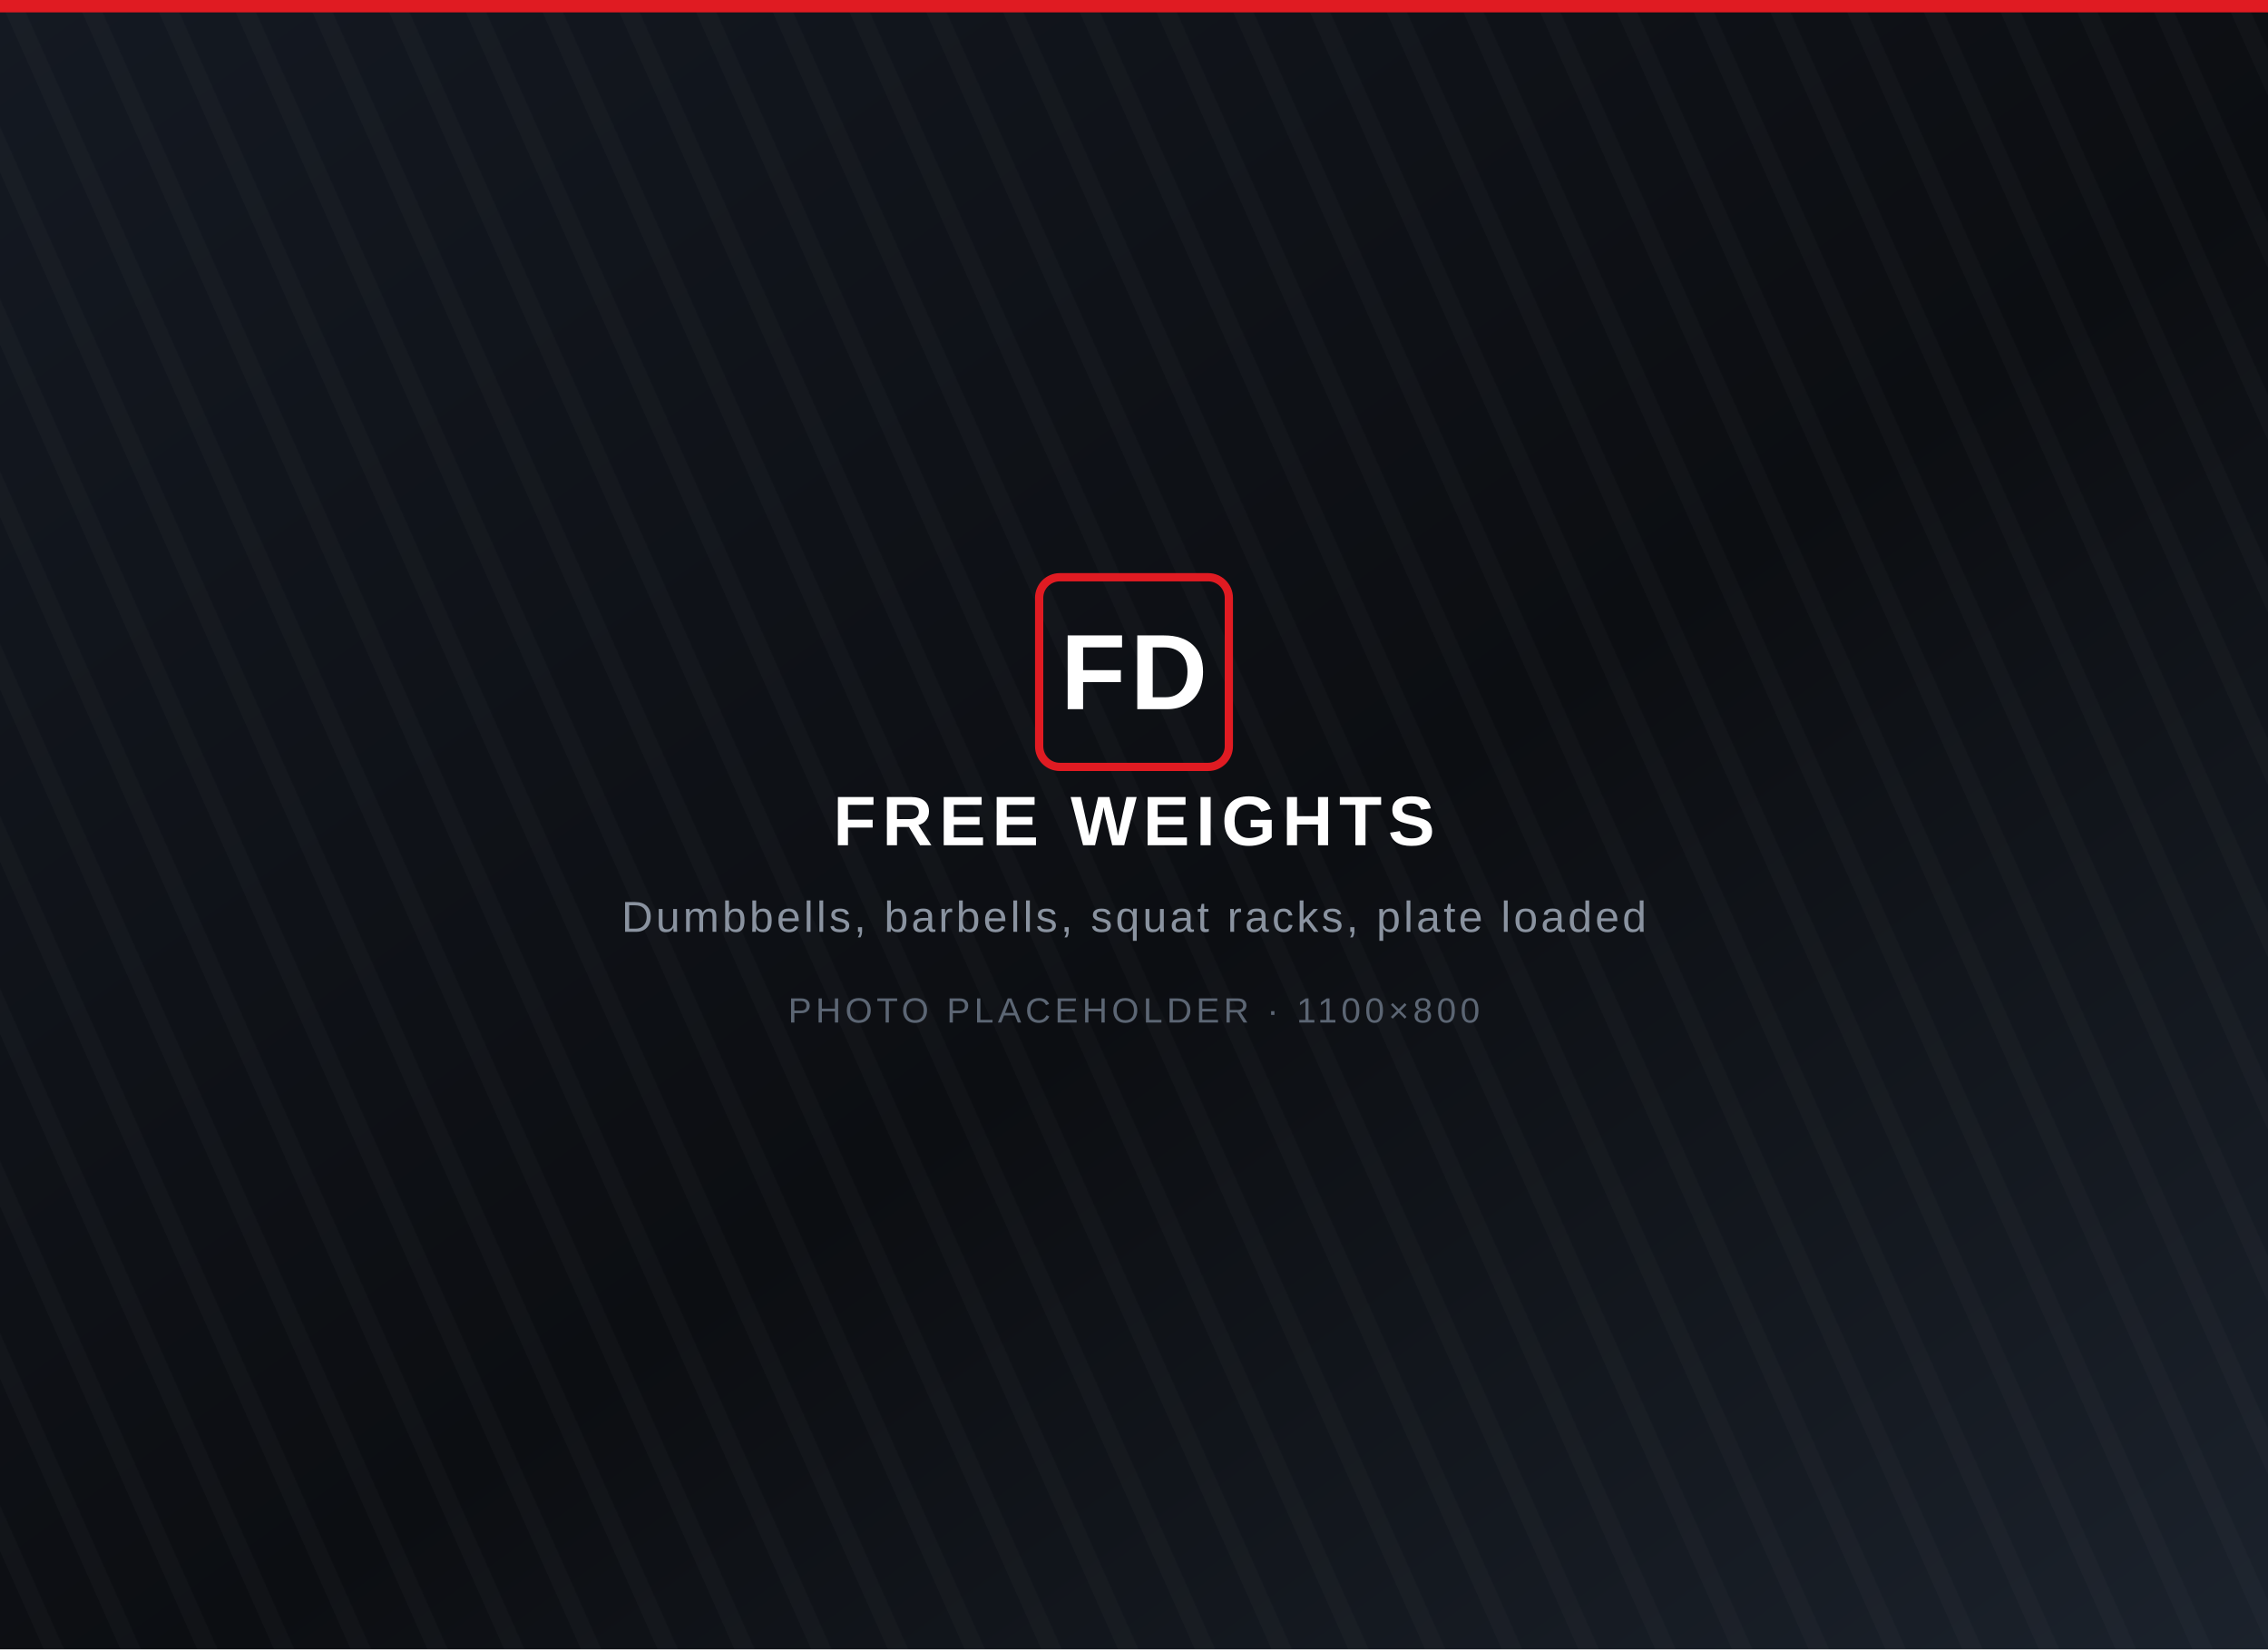
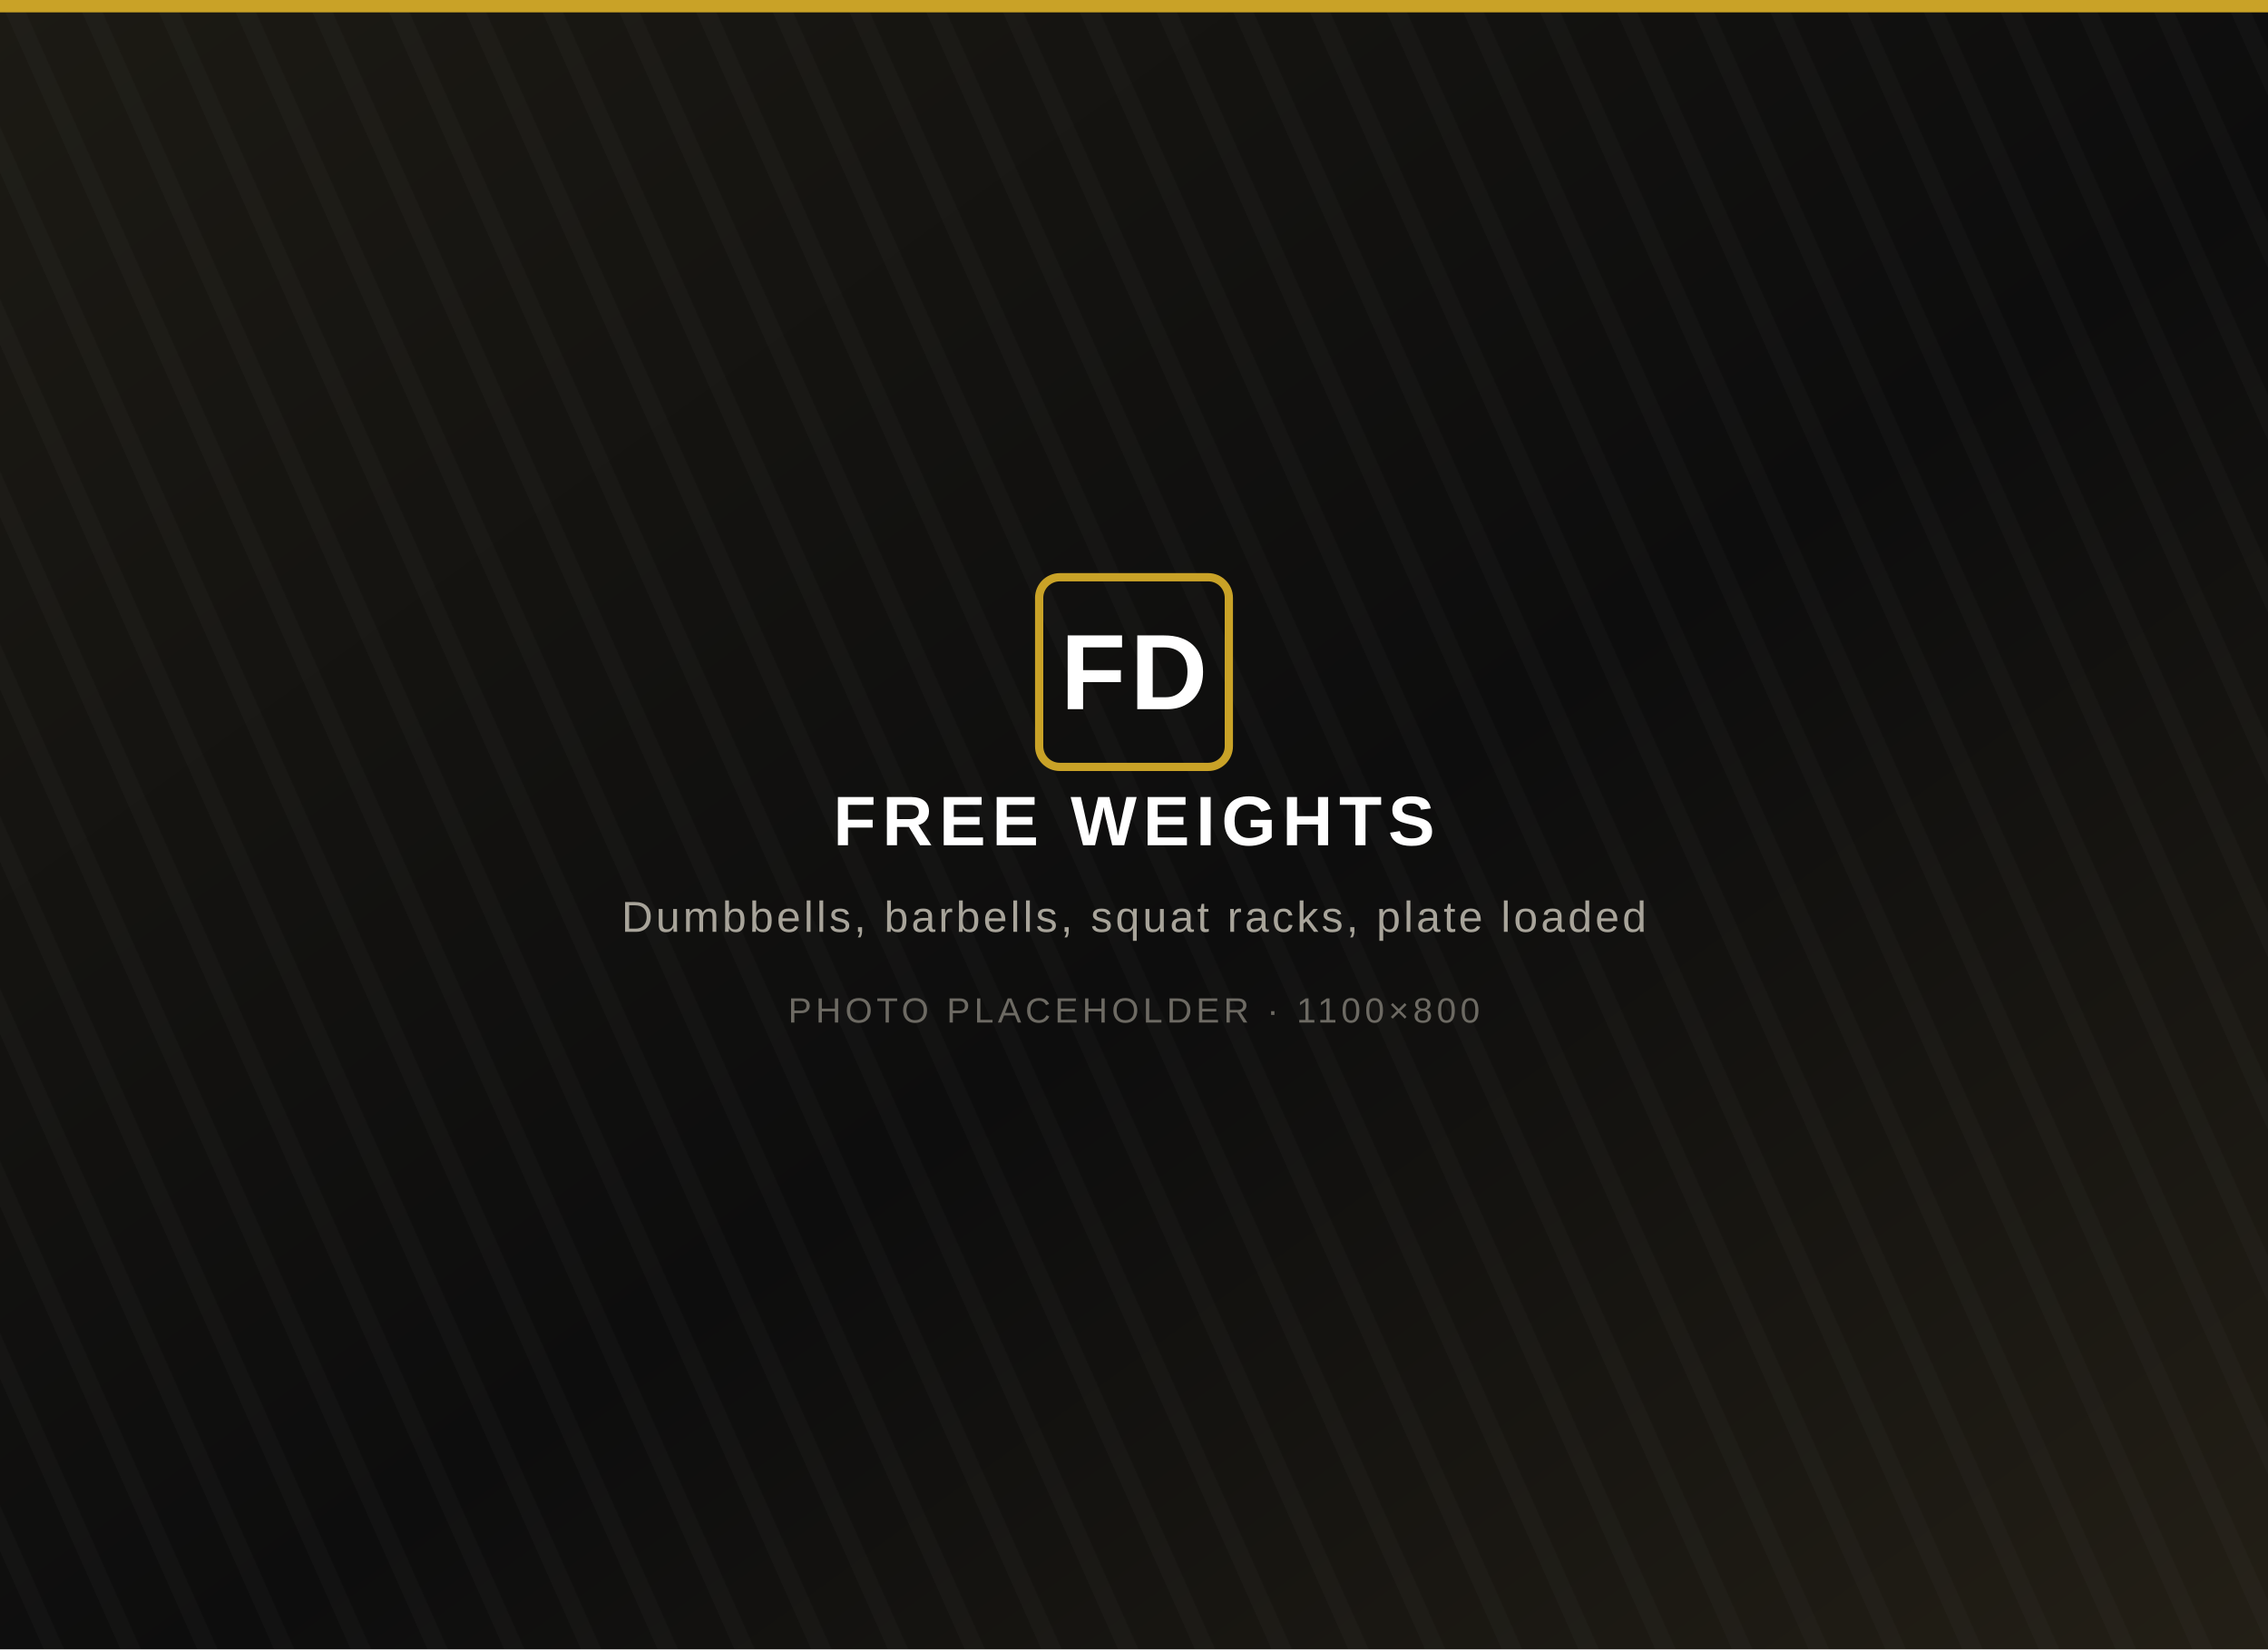
<svg xmlns="http://www.w3.org/2000/svg" viewBox="0 0 1100 800" width="1100" height="800" role="img" aria-label="FREE WEIGHTS">
  <defs>
    <linearGradient id="g" x1="0" y1="0" x2="1" y2="1">
-       <stop offset="0" stop-color="#141922" />
-       <stop offset="0.55" stop-color="#0C0E12" />
-       <stop offset="1" stop-color="#1B222C" />
+       <stop offset="0" stop-color="#1c1a14" />
+       <stop offset="0.55" stop-color="#0d0d0d" />
+       <stop offset="1" stop-color="#231f16" />
    </linearGradient>
    <pattern id="stripes" width="34" height="34" patternUnits="userSpaceOnUse" patternTransform="rotate(-24)">
      <rect width="34" height="34" fill="none" />
      <rect width="9" height="34" fill="#FFFFFF" opacity="0.022" />
    </pattern>
  </defs>
  <rect width="1100" height="800" fill="url(#g)" />
  <rect width="1100" height="800" fill="url(#stripes)" />
-   <rect x="0" y="0" width="1100" height="6" fill="#E01B22" />
+   <rect x="0" y="0" width="1100" height="6" fill="#c9a227" />
  <g transform="translate(550 400)" text-anchor="middle" font-family="'Barlow Condensed','Arial Narrow',Arial,sans-serif">
    <g transform="translate(0 -74)">
-       <rect x="-46" y="-46" width="92" height="92" rx="10" fill="none" stroke="#E01B22" stroke-width="4" />
+       <rect x="-46" y="-46" width="92" height="92" rx="10" fill="none" stroke="#c9a227" stroke-width="4" />
      <text y="18" font-size="52" font-weight="700" fill="#FFFFFF" letter-spacing="2">FD</text>
    </g>
    <text y="10" font-size="34" font-weight="700" fill="#FFFFFF" letter-spacing="3">FREE WEIGHTS</text>
-     <text y="52" font-size="21" font-weight="500" fill="#8A93A0" letter-spacing="1.5">Dumbbells, barbells, squat racks, plate loaded</text>
-     <text y="96" font-size="17" font-weight="500" fill="#5C6674" letter-spacing="2">PHOTO PLACEHOLDER · 1100×800</text>
+     <text y="52" font-size="21" font-weight="500" fill="#a8a49a" letter-spacing="1.5">Dumbbells, barbells, squat racks, plate loaded</text>
+     <text y="96" font-size="17" font-weight="500" fill="#6d6a63" letter-spacing="2">PHOTO PLACEHOLDER · 1100×800</text>
  </g>
</svg>
